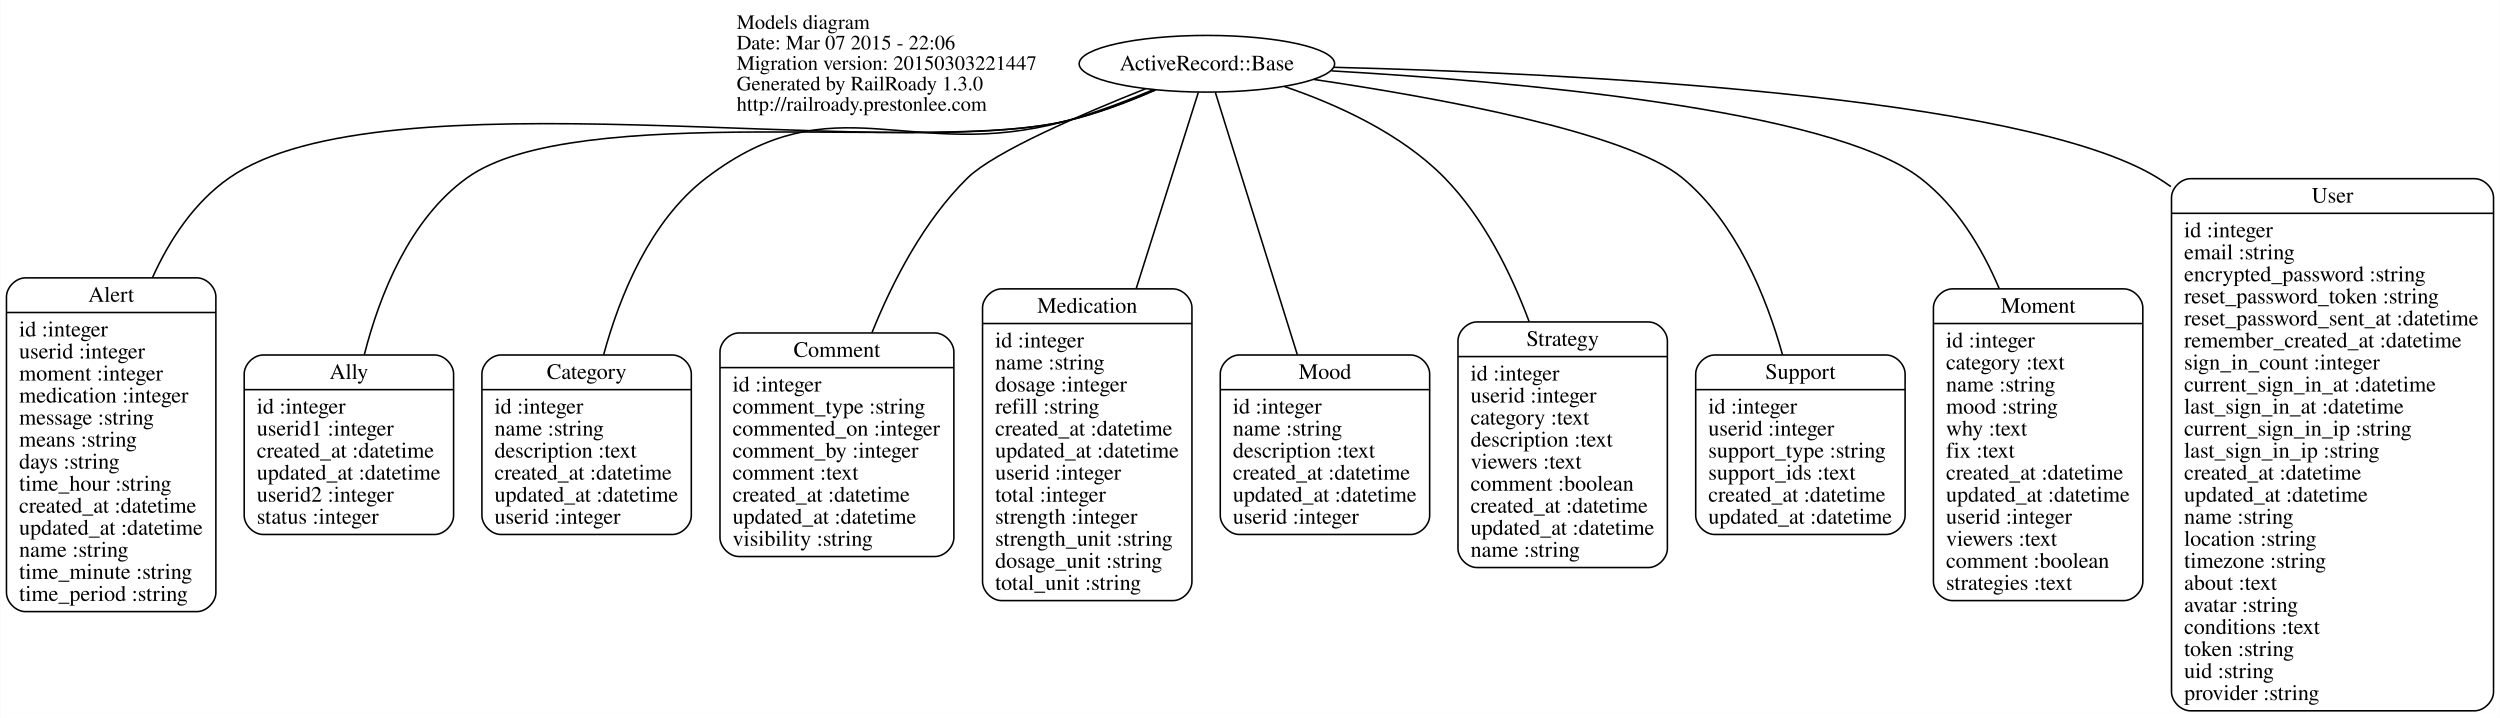
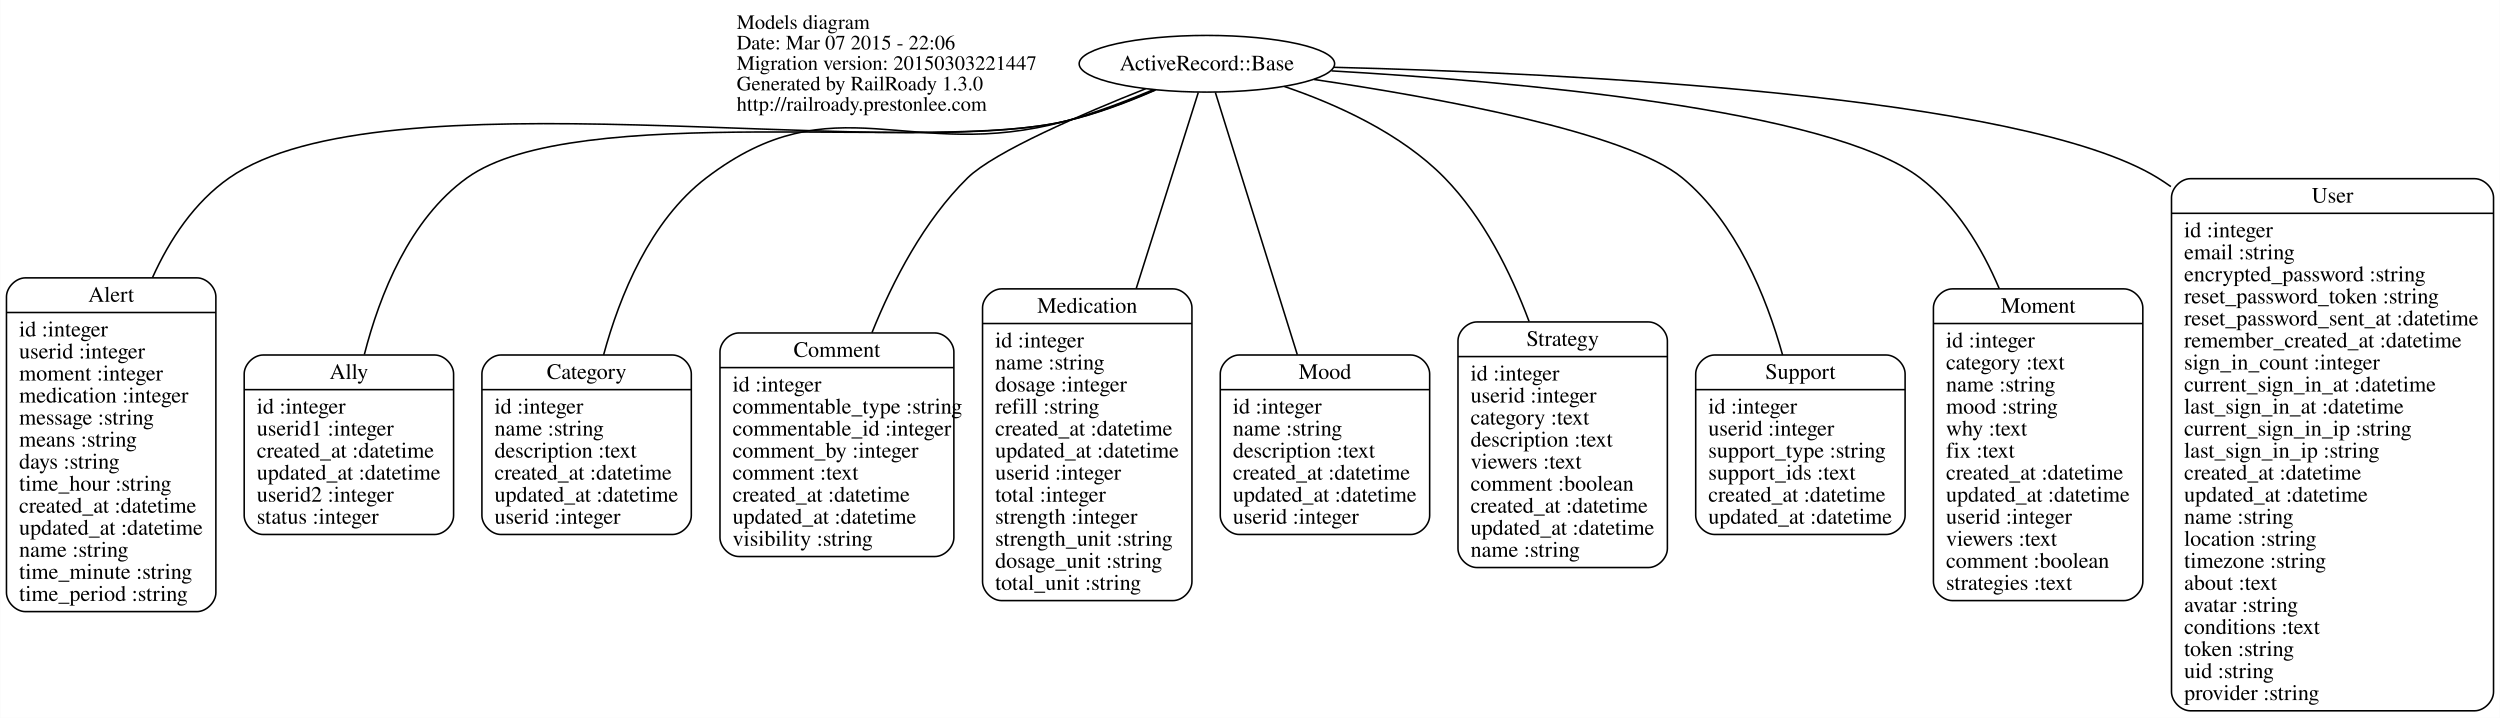
<svg xmlns="http://www.w3.org/2000/svg" width="1588pt" height="456pt" viewBox="0.00 0.00 1587.78 456.00">
  <g id="graph0" class="graph" transform="scale(1 1) rotate(0) translate(4 452)">
    <polygon fill="white" stroke="none" points="-4,4 -4,-452 1583.78,-452 1583.78,4 -4,4" />
    <g id="node1" class="node">
      <text text-anchor="start" x="463.818" y="-433.6" font-family="Times,serif" font-size="13.00">Models diagram</text>
      <text text-anchor="start" x="463.818" y="-420.6" font-family="Times,serif" font-size="13.00">Date: Mar 07 2015 - 22:06</text>
      <text text-anchor="start" x="463.818" y="-407.6" font-family="Times,serif" font-size="13.00">Migration version: 20150303221447</text>
      <text text-anchor="start" x="463.818" y="-394.6" font-family="Times,serif" font-size="13.00">Generated by RailRoady 1.3.0</text>
      <text text-anchor="start" x="463.818" y="-381.6" font-family="Times,serif" font-size="13.00">http://railroady.prestonlee.com</text>
    </g>
    <g id="node2" class="node">
      <path fill="none" stroke="black" d="M12,-63.5C12,-63.5 121.011,-63.5 121.011,-63.5 127.011,-63.5 133.011,-69.5 133.011,-75.5 133.011,-75.5 133.011,-263.5 133.011,-263.5 133.011,-269.5 127.011,-275.5 121.011,-275.5 121.011,-275.5 12,-275.5 12,-275.5 6,-275.5 0,-269.5 0,-263.5 0,-263.5 0,-75.5 0,-75.5 0,-69.5 6,-63.5 12,-63.5" />
      <text text-anchor="middle" x="66.505" y="-260.3" font-family="Times,serif" font-size="14.00">Alert</text>
      <polyline fill="none" stroke="black" points="0,-253.5 133.011,-253.5 " />
      <text text-anchor="start" x="8" y="-238.3" font-family="Times,serif" font-size="14.00">id :integer</text>
      <text text-anchor="start" x="8" y="-224.3" font-family="Times,serif" font-size="14.00">userid :integer</text>
      <text text-anchor="start" x="8" y="-210.3" font-family="Times,serif" font-size="14.00">moment :integer</text>
      <text text-anchor="start" x="8" y="-196.3" font-family="Times,serif" font-size="14.00">medication :integer</text>
      <text text-anchor="start" x="8" y="-182.3" font-family="Times,serif" font-size="14.00">message :string</text>
      <text text-anchor="start" x="8" y="-168.3" font-family="Times,serif" font-size="14.00">means :string</text>
      <text text-anchor="start" x="8" y="-154.3" font-family="Times,serif" font-size="14.00">days :string</text>
      <text text-anchor="start" x="8" y="-140.3" font-family="Times,serif" font-size="14.00">time_hour :string</text>
      <text text-anchor="start" x="8" y="-126.3" font-family="Times,serif" font-size="14.00">created_at :datetime</text>
      <text text-anchor="start" x="8" y="-112.3" font-family="Times,serif" font-size="14.00">updated_at :datetime</text>
      <text text-anchor="start" x="8" y="-98.3" font-family="Times,serif" font-size="14.00">name :string</text>
      <text text-anchor="start" x="8" y="-84.3" font-family="Times,serif" font-size="14.00">time_minute :string</text>
      <text text-anchor="start" x="8" y="-70.3" font-family="Times,serif" font-size="14.00">time_period :string</text>
    </g>
    <g id="node3" class="node">
      <path fill="none" stroke="black" d="M163,-112.5C163,-112.5 272.011,-112.5 272.011,-112.5 278.011,-112.5 284.011,-118.5 284.011,-124.5 284.011,-124.5 284.011,-214.5 284.011,-214.5 284.011,-220.5 278.011,-226.5 272.011,-226.5 272.011,-226.5 163,-226.5 163,-226.5 157,-226.5 151,-220.5 151,-214.5 151,-214.5 151,-124.5 151,-124.5 151,-118.5 157,-112.5 163,-112.5" />
      <text text-anchor="middle" x="217.505" y="-211.3" font-family="Times,serif" font-size="14.00">Ally</text>
      <polyline fill="none" stroke="black" points="151,-204.5 284.011,-204.5 " />
      <text text-anchor="start" x="159" y="-189.3" font-family="Times,serif" font-size="14.00">id :integer</text>
      <text text-anchor="start" x="159" y="-175.3" font-family="Times,serif" font-size="14.00">userid1 :integer</text>
      <text text-anchor="start" x="159" y="-161.3" font-family="Times,serif" font-size="14.00">created_at :datetime</text>
      <text text-anchor="start" x="159" y="-147.3" font-family="Times,serif" font-size="14.00">updated_at :datetime</text>
      <text text-anchor="start" x="159" y="-133.3" font-family="Times,serif" font-size="14.00">userid2 :integer</text>
      <text text-anchor="start" x="159" y="-119.3" font-family="Times,serif" font-size="14.00">status :integer</text>
    </g>
    <g id="node4" class="node">
      <path fill="none" stroke="black" d="M314,-112.5C314,-112.5 423.011,-112.5 423.011,-112.5 429.011,-112.5 435.011,-118.5 435.011,-124.5 435.011,-124.5 435.011,-214.5 435.011,-214.5 435.011,-220.5 429.011,-226.5 423.011,-226.5 423.011,-226.5 314,-226.5 314,-226.5 308,-226.5 302,-220.5 302,-214.5 302,-214.5 302,-124.5 302,-124.5 302,-118.5 308,-112.5 314,-112.5" />
      <text text-anchor="middle" x="368.505" y="-211.3" font-family="Times,serif" font-size="14.00">Category</text>
      <polyline fill="none" stroke="black" points="302,-204.5 435.011,-204.5 " />
      <text text-anchor="start" x="310" y="-189.3" font-family="Times,serif" font-size="14.00">id :integer</text>
      <text text-anchor="start" x="310" y="-175.3" font-family="Times,serif" font-size="14.00">name :string</text>
      <text text-anchor="start" x="310" y="-161.3" font-family="Times,serif" font-size="14.00">description :text</text>
      <text text-anchor="start" x="310" y="-147.3" font-family="Times,serif" font-size="14.00">created_at :datetime</text>
      <text text-anchor="start" x="310" y="-133.3" font-family="Times,serif" font-size="14.00">updated_at :datetime</text>
      <text text-anchor="start" x="310" y="-119.3" font-family="Times,serif" font-size="14.00">userid :integer</text>
    </g>
    <g id="node5" class="node">
      <path fill="none" stroke="black" d="M465.221,-98.5C465.221,-98.5 589.79,-98.5 589.79,-98.5 595.79,-98.5 601.79,-104.5 601.79,-110.5 601.79,-110.5 601.79,-228.5 601.79,-228.5 601.79,-234.5 595.79,-240.5 589.79,-240.5 589.79,-240.5 465.221,-240.5 465.221,-240.5 459.221,-240.5 453.221,-234.5 453.221,-228.5 453.221,-228.5 453.221,-110.5 453.221,-110.5 453.221,-104.5 459.221,-98.5 465.221,-98.5" />
      <text text-anchor="middle" x="527.505" y="-225.3" font-family="Times,serif" font-size="14.00">Comment</text>
      <polyline fill="none" stroke="black" points="453.221,-218.5 601.79,-218.5 " />
      <text text-anchor="start" x="461.221" y="-203.3" font-family="Times,serif" font-size="14.00">id :integer</text>
-       <text text-anchor="start" x="461.221" y="-189.3" font-family="Times,serif" font-size="14.00">comment_type :string</text>
-       <text text-anchor="start" x="461.221" y="-175.3" font-family="Times,serif" font-size="14.00">commented_on :integer</text>
+       <text text-anchor="start" x="461.221" y="-189.3" font-family="Times,serif" font-size="14.00">commentable_type :string</text>
+       <text text-anchor="start" x="461.221" y="-175.3" font-family="Times,serif" font-size="14.00">commentable_id :integer</text>
      <text text-anchor="start" x="461.221" y="-161.3" font-family="Times,serif" font-size="14.00">comment_by :integer</text>
      <text text-anchor="start" x="461.221" y="-147.3" font-family="Times,serif" font-size="14.00">comment :text</text>
      <text text-anchor="start" x="461.221" y="-133.3" font-family="Times,serif" font-size="14.00">created_at :datetime</text>
      <text text-anchor="start" x="461.221" y="-119.3" font-family="Times,serif" font-size="14.00">updated_at :datetime</text>
      <text text-anchor="start" x="461.221" y="-105.3" font-family="Times,serif" font-size="14.00">visibility :string</text>
    </g>
    <g id="node6" class="node">
      <path fill="none" stroke="black" d="M632,-70.5C632,-70.5 741.011,-70.5 741.011,-70.5 747.011,-70.5 753.011,-76.5 753.011,-82.5 753.011,-82.5 753.011,-256.5 753.011,-256.5 753.011,-262.5 747.011,-268.5 741.011,-268.5 741.011,-268.5 632,-268.5 632,-268.5 626,-268.5 620,-262.5 620,-256.5 620,-256.5 620,-82.5 620,-82.5 620,-76.5 626,-70.5 632,-70.5" />
      <text text-anchor="middle" x="686.505" y="-253.3" font-family="Times,serif" font-size="14.00">Medication</text>
      <polyline fill="none" stroke="black" points="620,-246.5 753.011,-246.5 " />
      <text text-anchor="start" x="628" y="-231.3" font-family="Times,serif" font-size="14.00">id :integer</text>
      <text text-anchor="start" x="628" y="-217.3" font-family="Times,serif" font-size="14.00">name :string</text>
      <text text-anchor="start" x="628" y="-203.3" font-family="Times,serif" font-size="14.00">dosage :integer</text>
      <text text-anchor="start" x="628" y="-189.3" font-family="Times,serif" font-size="14.00">refill :string</text>
      <text text-anchor="start" x="628" y="-175.3" font-family="Times,serif" font-size="14.00">created_at :datetime</text>
      <text text-anchor="start" x="628" y="-161.3" font-family="Times,serif" font-size="14.00">updated_at :datetime</text>
      <text text-anchor="start" x="628" y="-147.3" font-family="Times,serif" font-size="14.00">userid :integer</text>
      <text text-anchor="start" x="628" y="-133.3" font-family="Times,serif" font-size="14.00">total :integer</text>
      <text text-anchor="start" x="628" y="-119.3" font-family="Times,serif" font-size="14.00">strength :integer</text>
      <text text-anchor="start" x="628" y="-105.3" font-family="Times,serif" font-size="14.00">strength_unit :string</text>
      <text text-anchor="start" x="628" y="-91.3" font-family="Times,serif" font-size="14.00">dosage_unit :string</text>
      <text text-anchor="start" x="628" y="-77.3" font-family="Times,serif" font-size="14.00">total_unit :string</text>
    </g>
    <g id="node7" class="node">
      <path fill="none" stroke="black" d="M783,-112.5C783,-112.5 892.011,-112.5 892.011,-112.5 898.011,-112.5 904.011,-118.5 904.011,-124.5 904.011,-124.5 904.011,-214.5 904.011,-214.5 904.011,-220.5 898.011,-226.5 892.011,-226.5 892.011,-226.5 783,-226.5 783,-226.5 777,-226.5 771,-220.5 771,-214.5 771,-214.5 771,-124.5 771,-124.5 771,-118.5 777,-112.5 783,-112.5" />
      <text text-anchor="middle" x="837.505" y="-211.3" font-family="Times,serif" font-size="14.00">Mood</text>
      <polyline fill="none" stroke="black" points="771,-204.5 904.011,-204.5 " />
      <text text-anchor="start" x="779" y="-189.3" font-family="Times,serif" font-size="14.00">id :integer</text>
      <text text-anchor="start" x="779" y="-175.3" font-family="Times,serif" font-size="14.00">name :string</text>
      <text text-anchor="start" x="779" y="-161.3" font-family="Times,serif" font-size="14.00">description :text</text>
      <text text-anchor="start" x="779" y="-147.3" font-family="Times,serif" font-size="14.00">created_at :datetime</text>
      <text text-anchor="start" x="779" y="-133.3" font-family="Times,serif" font-size="14.00">updated_at :datetime</text>
      <text text-anchor="start" x="779" y="-119.3" font-family="Times,serif" font-size="14.00">userid :integer</text>
    </g>
    <g id="node8" class="node">
      <path fill="none" stroke="black" d="M934,-91.5C934,-91.5 1043.01,-91.5 1043.01,-91.5 1049.01,-91.5 1055.01,-97.5 1055.01,-103.5 1055.01,-103.5 1055.01,-235.5 1055.01,-235.5 1055.01,-241.5 1049.01,-247.5 1043.01,-247.5 1043.01,-247.5 934,-247.5 934,-247.5 928,-247.5 922,-241.5 922,-235.5 922,-235.5 922,-103.5 922,-103.5 922,-97.5 928,-91.5 934,-91.5" />
      <text text-anchor="middle" x="988.505" y="-232.3" font-family="Times,serif" font-size="14.00">Strategy</text>
      <polyline fill="none" stroke="black" points="922,-225.5 1055.01,-225.5 " />
      <text text-anchor="start" x="930" y="-210.3" font-family="Times,serif" font-size="14.00">id :integer</text>
      <text text-anchor="start" x="930" y="-196.3" font-family="Times,serif" font-size="14.00">userid :integer</text>
      <text text-anchor="start" x="930" y="-182.3" font-family="Times,serif" font-size="14.00">category :text</text>
      <text text-anchor="start" x="930" y="-168.3" font-family="Times,serif" font-size="14.00">description :text</text>
      <text text-anchor="start" x="930" y="-154.3" font-family="Times,serif" font-size="14.00">viewers :text</text>
      <text text-anchor="start" x="930" y="-140.3" font-family="Times,serif" font-size="14.00">comment :boolean</text>
      <text text-anchor="start" x="930" y="-126.3" font-family="Times,serif" font-size="14.00">created_at :datetime</text>
      <text text-anchor="start" x="930" y="-112.3" font-family="Times,serif" font-size="14.00">updated_at :datetime</text>
      <text text-anchor="start" x="930" y="-98.3" font-family="Times,serif" font-size="14.00">name :string</text>
    </g>
    <g id="node9" class="node">
      <path fill="none" stroke="black" d="M1085,-112.5C1085,-112.5 1194.01,-112.5 1194.01,-112.5 1200.01,-112.5 1206.01,-118.5 1206.01,-124.5 1206.01,-124.5 1206.01,-214.5 1206.01,-214.5 1206.01,-220.5 1200.01,-226.5 1194.01,-226.5 1194.01,-226.5 1085,-226.5 1085,-226.5 1079,-226.5 1073,-220.5 1073,-214.5 1073,-214.5 1073,-124.5 1073,-124.5 1073,-118.5 1079,-112.5 1085,-112.5" />
      <text text-anchor="middle" x="1139.51" y="-211.3" font-family="Times,serif" font-size="14.00">Support</text>
      <polyline fill="none" stroke="black" points="1073,-204.5 1206.01,-204.5 " />
      <text text-anchor="start" x="1081" y="-189.3" font-family="Times,serif" font-size="14.00">id :integer</text>
      <text text-anchor="start" x="1081" y="-175.3" font-family="Times,serif" font-size="14.00">userid :integer</text>
      <text text-anchor="start" x="1081" y="-161.3" font-family="Times,serif" font-size="14.00">support_type :string</text>
      <text text-anchor="start" x="1081" y="-147.3" font-family="Times,serif" font-size="14.00">support_ids :text</text>
      <text text-anchor="start" x="1081" y="-133.3" font-family="Times,serif" font-size="14.00">created_at :datetime</text>
      <text text-anchor="start" x="1081" y="-119.3" font-family="Times,serif" font-size="14.00">updated_at :datetime</text>
    </g>
    <g id="node10" class="node">
      <path fill="none" stroke="black" d="M1236,-70.5C1236,-70.5 1345.01,-70.5 1345.01,-70.5 1351.01,-70.5 1357.01,-76.5 1357.01,-82.5 1357.01,-82.5 1357.01,-256.5 1357.01,-256.5 1357.01,-262.5 1351.01,-268.5 1345.01,-268.5 1345.01,-268.5 1236,-268.5 1236,-268.5 1230,-268.5 1224,-262.5 1224,-256.5 1224,-256.5 1224,-82.5 1224,-82.5 1224,-76.5 1230,-70.5 1236,-70.5" />
      <text text-anchor="middle" x="1290.51" y="-253.3" font-family="Times,serif" font-size="14.00">Moment</text>
      <polyline fill="none" stroke="black" points="1224,-246.5 1357.01,-246.5 " />
      <text text-anchor="start" x="1232" y="-231.3" font-family="Times,serif" font-size="14.00">id :integer</text>
      <text text-anchor="start" x="1232" y="-217.3" font-family="Times,serif" font-size="14.00">category :text</text>
      <text text-anchor="start" x="1232" y="-203.3" font-family="Times,serif" font-size="14.00">name :string</text>
      <text text-anchor="start" x="1232" y="-189.3" font-family="Times,serif" font-size="14.00">mood :string</text>
      <text text-anchor="start" x="1232" y="-175.3" font-family="Times,serif" font-size="14.00">why :text</text>
      <text text-anchor="start" x="1232" y="-161.3" font-family="Times,serif" font-size="14.00">fix :text</text>
      <text text-anchor="start" x="1232" y="-147.3" font-family="Times,serif" font-size="14.00">created_at :datetime</text>
      <text text-anchor="start" x="1232" y="-133.3" font-family="Times,serif" font-size="14.00">updated_at :datetime</text>
      <text text-anchor="start" x="1232" y="-119.3" font-family="Times,serif" font-size="14.00">userid :integer</text>
      <text text-anchor="start" x="1232" y="-105.3" font-family="Times,serif" font-size="14.00">viewers :text</text>
      <text text-anchor="start" x="1232" y="-91.3" font-family="Times,serif" font-size="14.00">comment :boolean</text>
      <text text-anchor="start" x="1232" y="-77.3" font-family="Times,serif" font-size="14.00">strategies :text</text>
    </g>
    <g id="node11" class="node">
      <path fill="none" stroke="black" d="M1387.23,-0.5C1387.23,-0.5 1567.78,-0.5 1567.78,-0.5 1573.78,-0.5 1579.78,-6.5 1579.78,-12.5 1579.78,-12.5 1579.78,-326.5 1579.78,-326.5 1579.78,-332.5 1573.78,-338.5 1567.78,-338.5 1567.78,-338.5 1387.23,-338.5 1387.23,-338.5 1381.23,-338.5 1375.23,-332.5 1375.23,-326.5 1375.23,-326.5 1375.23,-12.5 1375.23,-12.5 1375.23,-6.5 1381.23,-0.5 1387.23,-0.5" />
      <text text-anchor="middle" x="1477.51" y="-323.3" font-family="Times,serif" font-size="14.00">User</text>
      <polyline fill="none" stroke="black" points="1375.23,-316.5 1579.78,-316.5 " />
      <text text-anchor="start" x="1383.23" y="-301.3" font-family="Times,serif" font-size="14.00">id :integer</text>
      <text text-anchor="start" x="1383.23" y="-287.3" font-family="Times,serif" font-size="14.00">email :string</text>
      <text text-anchor="start" x="1383.23" y="-273.3" font-family="Times,serif" font-size="14.00">encrypted_password :string</text>
      <text text-anchor="start" x="1383.23" y="-259.3" font-family="Times,serif" font-size="14.00">reset_password_token :string</text>
      <text text-anchor="start" x="1383.23" y="-245.3" font-family="Times,serif" font-size="14.00">reset_password_sent_at :datetime</text>
      <text text-anchor="start" x="1383.23" y="-231.3" font-family="Times,serif" font-size="14.00">remember_created_at :datetime</text>
      <text text-anchor="start" x="1383.23" y="-217.3" font-family="Times,serif" font-size="14.00">sign_in_count :integer</text>
      <text text-anchor="start" x="1383.23" y="-203.3" font-family="Times,serif" font-size="14.00">current_sign_in_at :datetime</text>
      <text text-anchor="start" x="1383.23" y="-189.3" font-family="Times,serif" font-size="14.00">last_sign_in_at :datetime</text>
      <text text-anchor="start" x="1383.23" y="-175.3" font-family="Times,serif" font-size="14.00">current_sign_in_ip :string</text>
      <text text-anchor="start" x="1383.23" y="-161.3" font-family="Times,serif" font-size="14.00">last_sign_in_ip :string</text>
      <text text-anchor="start" x="1383.23" y="-147.3" font-family="Times,serif" font-size="14.00">created_at :datetime</text>
      <text text-anchor="start" x="1383.23" y="-133.3" font-family="Times,serif" font-size="14.00">updated_at :datetime</text>
      <text text-anchor="start" x="1383.23" y="-119.3" font-family="Times,serif" font-size="14.00">name :string</text>
      <text text-anchor="start" x="1383.23" y="-105.3" font-family="Times,serif" font-size="14.00">location :string</text>
      <text text-anchor="start" x="1383.23" y="-91.3" font-family="Times,serif" font-size="14.00">timezone :string</text>
      <text text-anchor="start" x="1383.23" y="-77.3" font-family="Times,serif" font-size="14.00">about :text</text>
      <text text-anchor="start" x="1383.23" y="-63.3" font-family="Times,serif" font-size="14.00">avatar :string</text>
      <text text-anchor="start" x="1383.23" y="-49.3" font-family="Times,serif" font-size="14.00">conditions :text</text>
      <text text-anchor="start" x="1383.23" y="-35.3" font-family="Times,serif" font-size="14.00">token :string</text>
      <text text-anchor="start" x="1383.23" y="-21.3" font-family="Times,serif" font-size="14.00">uid :string</text>
      <text text-anchor="start" x="1383.23" y="-7.3" font-family="Times,serif" font-size="14.00">provider :string</text>
    </g>
    <g id="node12" class="node">
      <ellipse fill="none" stroke="black" cx="762.505" cy="-411.5" rx="81.142" ry="18" />
      <text text-anchor="middle" x="762.505" y="-407.3" font-family="Times,serif" font-size="14.00">ActiveRecord::Base</text>
    </g>
    <g id="edge1" class="edge">
      <path fill="none" stroke="black" d="M729.94,-394.841C713.172,-387.509 692.168,-379.432 672.505,-375 557.129,-348.994 238.456,-406.74 141.505,-339 119.457,-323.595 103.803,-300.157 92.721,-275.618" />
    </g>
    <g id="edge2" class="edge">
      <path fill="none" stroke="black" d="M729.468,-394.881C712.757,-387.654 691.944,-379.656 672.505,-375 590.016,-355.243 361.381,-388.508 292.505,-339 256.105,-312.835 237.087,-264.894 227.326,-226.82" />
    </g>
    <g id="edge3" class="edge">
      <path fill="none" stroke="black" d="M728.488,-395.039C711.894,-388.028 691.465,-380.169 672.505,-375 573.529,-348.017 526.06,-401.235 444.505,-339 408.917,-311.842 389.547,-264.247 379.287,-226.553" />
    </g>
    <g id="edge4" class="edge">
      <path fill="none" stroke="black" d="M723.614,-395.641C684.448,-380.087 627.462,-355.654 610.505,-339 582.936,-311.923 563.105,-273.809 549.757,-240.678" />
    </g>
    <g id="edge5" class="edge">
      <path fill="none" stroke="black" d="M757.04,-393.24C748.769,-367.122 732.461,-315.623 717.608,-268.718" />
    </g>
    <g id="edge6" class="edge">
      <path fill="none" stroke="black" d="M767.899,-393.24C778.63,-358.9 803.074,-280.682 819.937,-226.72" />
    </g>
    <g id="edge7" class="edge">
      <path fill="none" stroke="black" d="M811.701,-397.062C844.144,-386.04 885.637,-367.53 913.505,-339 938.118,-313.804 955.426,-279.15 967.163,-247.818" />
    </g>
    <g id="edge8" class="edge">
      <path fill="none" stroke="black" d="M830.603,-401.51C908.357,-390.041 1029.35,-368.145 1064.51,-339 1098.65,-310.694 1117.8,-263.696 1128.19,-226.517" />
    </g>
    <g id="edge9" class="edge">
      <path fill="none" stroke="black" d="M841.645,-406.977C955.553,-400.437 1158.33,-382.852 1215.51,-339 1238.5,-321.364 1254.61,-295.139 1265.83,-268.602" />
    </g>
    <g id="edge10" class="edge">
      <path fill="none" stroke="black" d="M843.235,-409.25C987.095,-405.682 1280.75,-391.937 1366.51,-339 1369.34,-337.252 1372.11,-335.401 1374.83,-333.459" />
    </g>
  </g>
</svg>
